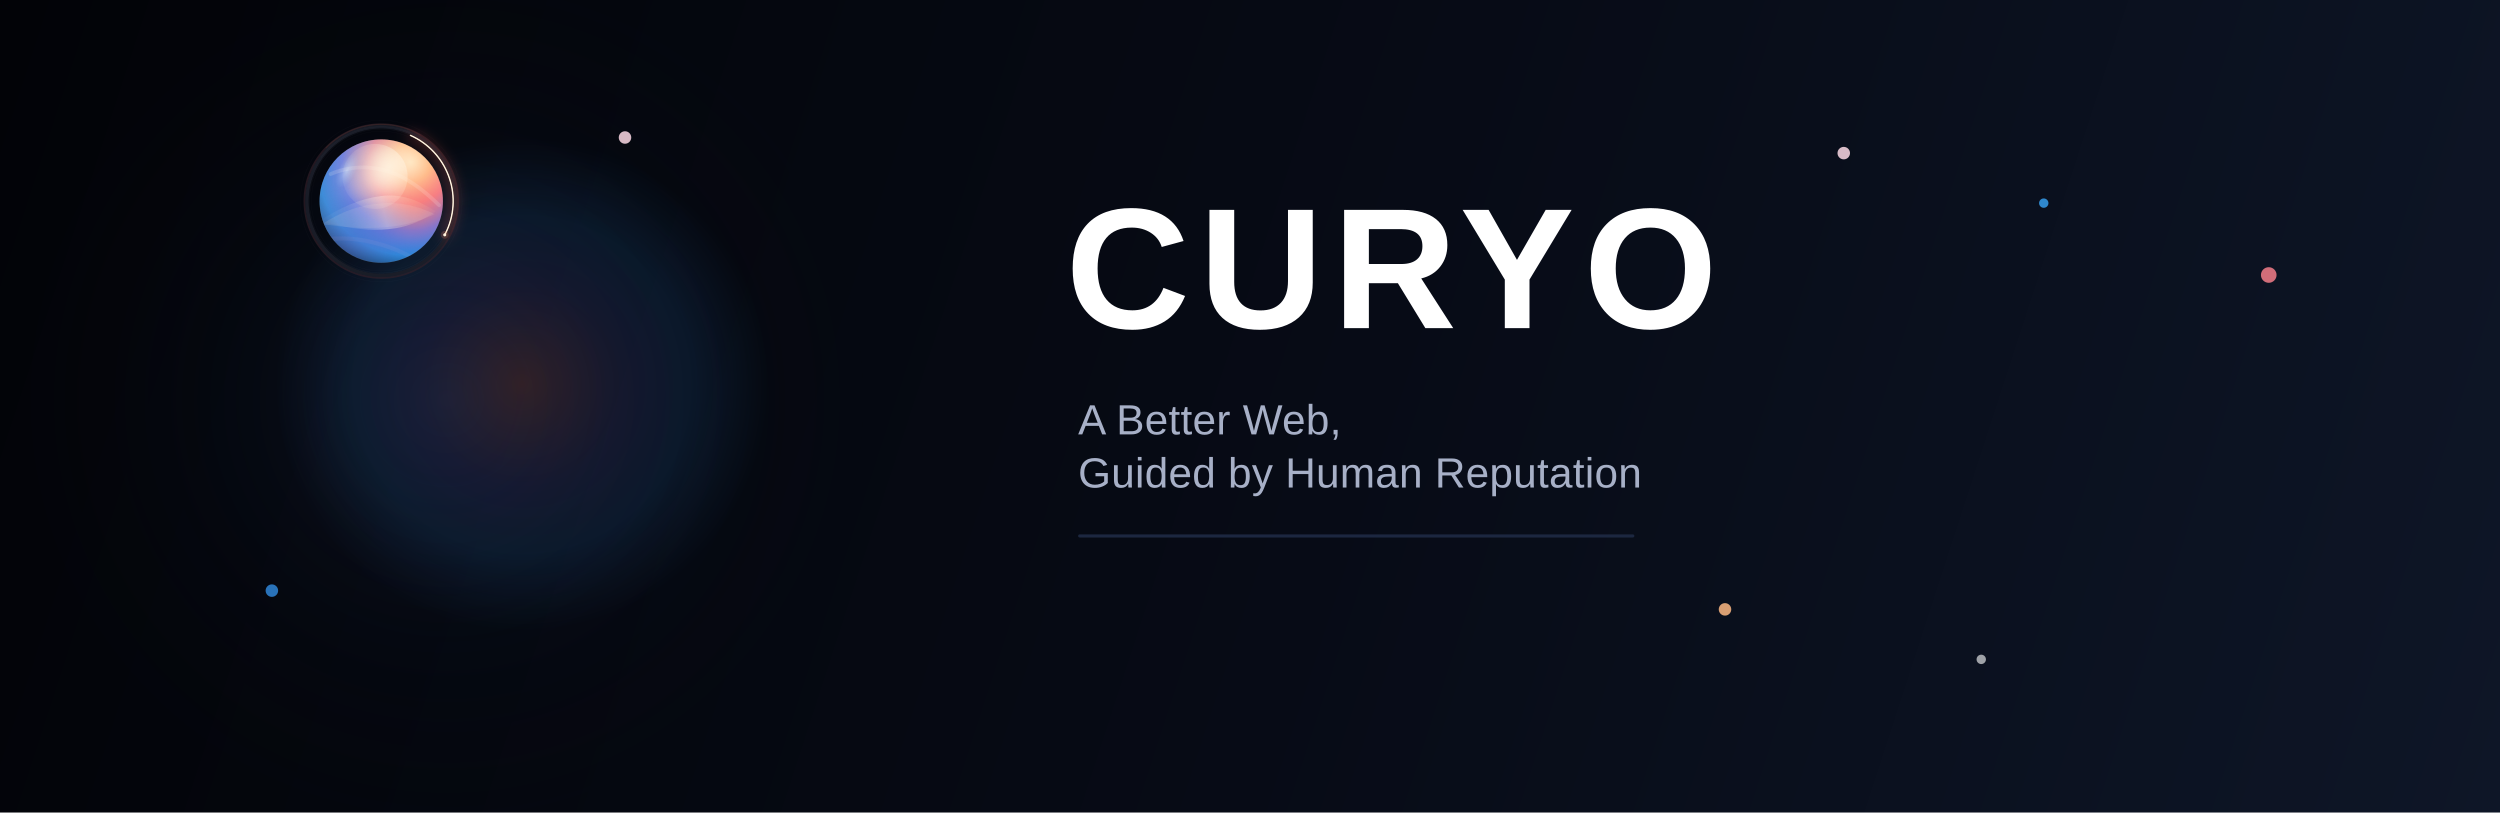
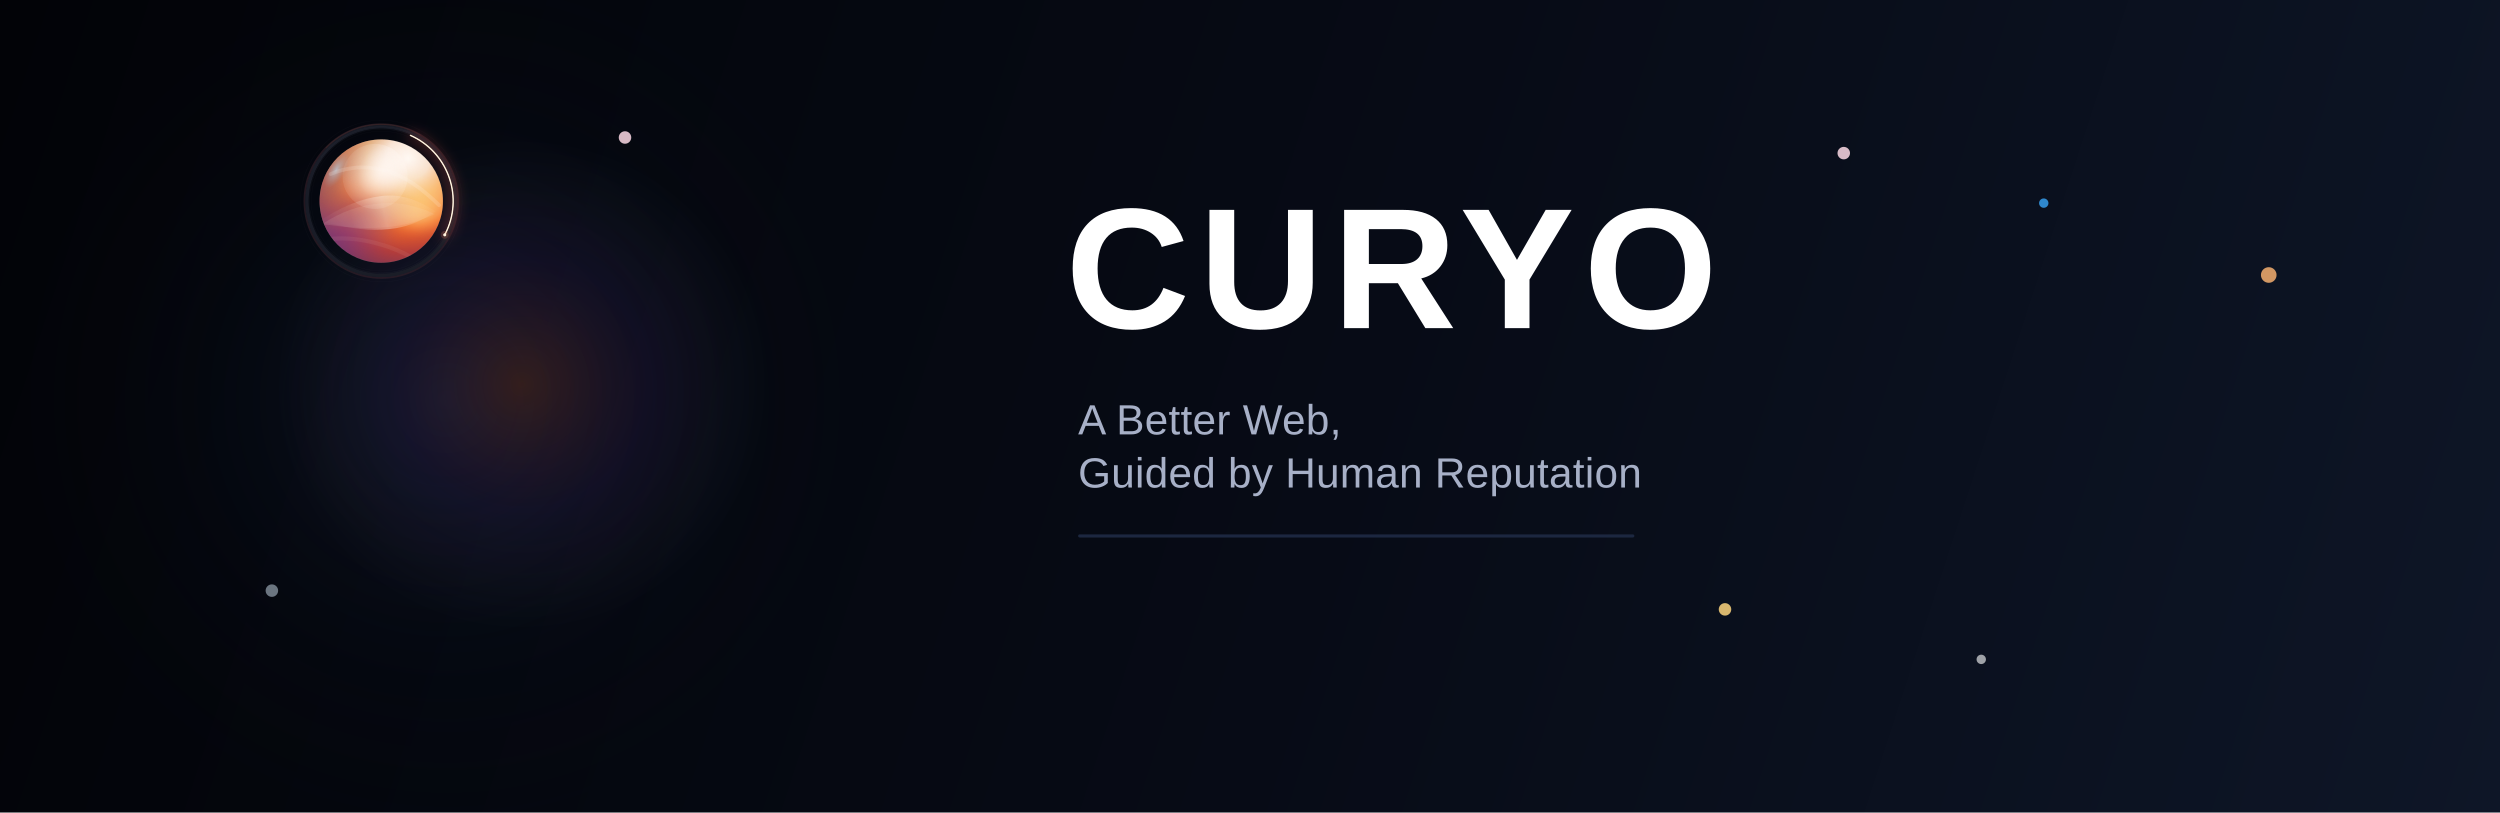
<svg xmlns="http://www.w3.org/2000/svg" viewBox="0 0 1600 520" width="1600" height="520" fill="none">
  <defs>
    <linearGradient id="banner-bg" x1="0" y1="0" x2="1600" y2="520" gradientUnits="userSpaceOnUse">
      <stop offset="0%" stop-color="#020307" />
      <stop offset="54%" stop-color="#070B16" />
      <stop offset="100%" stop-color="#0E1627" />
    </linearGradient>
    <radialGradient id="banner-left-glow" cx="286" cy="256" r="290" gradientUnits="userSpaceOnUse">
      <stop offset="0%" stop-color="#141D32" stop-opacity="0.55" />
      <stop offset="56%" stop-color="#0B1222" stop-opacity="0.16" />
      <stop offset="100%" stop-color="#05070D" stop-opacity="0" />
    </radialGradient>
    <radialGradient id="banner-core-glow" cx="334" cy="246" r="158" gradientUnits="userSpaceOnUse">
-       <stop offset="0%" stop-color="#FF7E64" stop-opacity="0.16" />
-       <stop offset="42%" stop-color="#6D73E0" stop-opacity="0.12" />
-       <stop offset="68%" stop-color="#2F86D9" stop-opacity="0.12" />
-       <stop offset="100%" stop-color="#2F86D9" stop-opacity="0" />
+       <stop offset="0%" stop-color="#F26426" stop-opacity="0.18" />
+       <stop offset="52%" stop-color="#6B37A5" stop-opacity="0.1" />
+       <stop offset="100%" stop-color="#7E8996" stop-opacity="0" />
    </radialGradient>
-     <radialGradient id="banner-mark-orb-base" cx="0" cy="0" r="1" gradientUnits="userSpaceOnUse" gradientTransform="translate(874 472) rotate(136) scale(728 704)">
-       <stop stop-color="#FFE1B5" />
-       <stop offset="0.16" stop-color="#FFBA84" />
-       <stop offset="0.34" stop-color="#F57E8A" />
-       <stop offset="0.56" stop-color="#6D73E0" />
-       <stop offset="0.76" stop-color="#2F86D9" />
-       <stop offset="1" stop-color="#0B2134" />
+     <radialGradient id="banner-mark-orb-base" cx="0" cy="0" r="1" gradientUnits="userSpaceOnUse" gradientTransform="translate(856 450) rotate(136) scale(720 702)">
+       <stop stop-color="#FFF8F2" />
+       <stop offset="0.18" stop-color="#F8E1D0" />
+       <stop offset="0.34" stop-color="#F7B070" />
+       <stop offset="0.56" stop-color="#F26426" />
+       <stop offset="0.78" stop-color="#B23C3B" />
+       <stop offset="1" stop-color="#6A345F" />
    </radialGradient>
-     <radialGradient id="banner-mark-orb-rim" cx="0" cy="0" r="1" gradientUnits="userSpaceOnUse" gradientTransform="translate(500 522) rotate(28) scale(256 552)">
-       <stop stop-color="#B7D7FB" stop-opacity="0.7" />
-       <stop offset="0.2" stop-color="#76A6D6" stop-opacity="0.28" />
-       <stop offset="1" stop-color="#76A6D6" stop-opacity="0" />
+     <radialGradient id="banner-mark-orb-rim" cx="0" cy="0" r="1" gradientUnits="userSpaceOnUse" gradientTransform="translate(438 516) rotate(30) scale(240 540)">
+       <stop stop-color="#AFC5D7" stop-opacity="0.82" />
+       <stop offset="0.22" stop-color="#7E8996" stop-opacity="0.34" />
+       <stop offset="1" stop-color="#7E8996" stop-opacity="0" />
    </radialGradient>
-     <radialGradient id="banner-mark-soft-white" cx="0" cy="0" r="1" gradientUnits="userSpaceOnUse" gradientTransform="translate(742 504) rotate(136) scale(340 272)">
-       <stop stop-color="#FFF4E2" stop-opacity="0.8" />
-       <stop offset="0.52" stop-color="#FFF4E2" stop-opacity="0.24" />
-       <stop offset="1" stop-color="#FFF4E2" stop-opacity="0" />
+     <radialGradient id="banner-mark-soft-white" cx="0" cy="0" r="1" gradientUnits="userSpaceOnUse" gradientTransform="translate(710 520) rotate(128) scale(330 260)">
+       <stop stop-color="#FFF8F3" stop-opacity="0.74" />
+       <stop offset="0.52" stop-color="#FFF8F3" stop-opacity="0.2" />
+       <stop offset="1" stop-color="#FFF8F3" stop-opacity="0" />
    </radialGradient>
    <radialGradient id="banner-mark-coral-bloom" cx="0" cy="0" r="1" gradientUnits="userSpaceOnUse" gradientTransform="translate(910 754) rotate(158) scale(294 236)">
-       <stop stop-color="#FF7E64" stop-opacity="0.42" />
-       <stop offset="1" stop-color="#FF7E64" stop-opacity="0" />
+       <stop stop-color="#FFD77E" stop-opacity="0.82" />
+       <stop offset="1" stop-color="#FFD77E" stop-opacity="0" />
    </radialGradient>
-     <radialGradient id="banner-mark-violet-pocket" cx="0" cy="0" r="1" gradientUnits="userSpaceOnUse" gradientTransform="translate(520 926) rotate(-18) scale(356 258)">
-       <stop stop-color="#7E52BA" stop-opacity="0.32" />
-       <stop offset="1" stop-color="#7E52BA" stop-opacity="0" />
+     <radialGradient id="banner-mark-violet-pocket" cx="0" cy="0" r="1" gradientUnits="userSpaceOnUse" gradientTransform="translate(500 866) rotate(-26) scale(334 244)">
+       <stop stop-color="#6B37A5" stop-opacity="0.54" />
+       <stop offset="1" stop-color="#6B37A5" stop-opacity="0" />
    </radialGradient>
-     <radialGradient id="banner-mark-blue-pocket" cx="0" cy="0" r="1" gradientUnits="userSpaceOnUse" gradientTransform="translate(560 840) rotate(8) scale(358 194)">
-       <stop stop-color="#2F8EDF" stop-opacity="0.32" />
-       <stop offset="0.56" stop-color="#4D88D7" stop-opacity="0.2" />
-       <stop offset="1" stop-color="#4D88D7" stop-opacity="0" />
+     <radialGradient id="banner-mark-blue-pocket" cx="0" cy="0" r="1" gradientUnits="userSpaceOnUse" gradientTransform="translate(620 760) rotate(8) scale(320 180)">
+       <stop stop-color="#8C4A53" stop-opacity="0.36" />
+       <stop offset="0.58" stop-color="#C46A4A" stop-opacity="0.22" />
+       <stop offset="1" stop-color="#C46A4A" stop-opacity="0" />
    </radialGradient>
    <linearGradient id="banner-mark-fold-sheen" x1="290" y1="820" x2="1036" y2="650" gradientUnits="userSpaceOnUse">
      <stop stop-color="#FFF7F0" stop-opacity="0" />
      <stop offset="0.3" stop-color="#FFF7F0" stop-opacity="0.08" />
-       <stop offset="0.56" stop-color="#FFF7F0" stop-opacity="0.32" />
-       <stop offset="0.82" stop-color="#FFD7B2" stop-opacity="0.16" />
+       <stop offset="0.56" stop-color="#FFF7F0" stop-opacity="0.34" />
+       <stop offset="0.82" stop-color="#FFD7B2" stop-opacity="0.18" />
      <stop offset="1" stop-color="#FFD7B2" stop-opacity="0" />
    </linearGradient>
    <linearGradient id="banner-mark-flare-gradient" x1="860" y1="260" x2="1050" y2="736" gradientUnits="userSpaceOnUse">
      <stop stop-color="#F45C4D" />
      <stop offset="0.24" stop-color="#FF8A5D" />
      <stop offset="0.56" stop-color="#FFC37A" />
      <stop offset="0.82" stop-color="#FFE1A7" />
      <stop offset="1" stop-color="#FFF4DB" />
    </linearGradient>
    <linearGradient id="banner-mark-flare-core" x1="870" y1="280" x2="1036" y2="716" gradientUnits="userSpaceOnUse">
      <stop stop-color="#FF9E78" />
      <stop offset="0.48" stop-color="#FFF0CF" />
      <stop offset="1" stop-color="#FFF8ED" />
    </linearGradient>
    <filter id="banner-mark-blur-40" x="0" y="0" width="1400" height="1400" filterUnits="userSpaceOnUse" color-interpolation-filters="sRGB">
      <feGaussianBlur stdDeviation="40" />
    </filter>
    <clipPath id="banner-mark-orb-clip">
      <circle cx="700" cy="700" r="360" />
    </clipPath>
    <symbol id="banner-mark" viewBox="0 0 1400 1400">
      <circle cx="700" cy="700" r="472" stroke="#FFFFFF" stroke-opacity="0.03" stroke-width="2" />
      <circle cx="700" cy="700" r="448" stroke="#342129" stroke-opacity="0.66" stroke-width="12" />
      <circle cx="700" cy="700" r="434" stroke="#1A1E28" stroke-opacity="0.96" stroke-width="20" />
      <circle cx="700" cy="700" r="420" stroke="#FFFFFF" stroke-opacity="0.055" stroke-width="2" />
      <circle cx="700" cy="700" r="408" stroke="#FFFFFF" stroke-opacity="0.038" stroke-width="1.4" />
      <circle cx="700" cy="700" r="448" stroke="#F3A16E" stroke-opacity="0.08" stroke-width="6" stroke-linecap="round" stroke-dasharray="598 2218" transform="rotate(-136 700 700)" />
      <circle cx="700" cy="700" r="434" stroke="#FFFFFF" stroke-opacity="0.04" stroke-width="2.2" stroke-linecap="round" stroke-dasharray="536 2130" transform="rotate(-136 700 700)" />
      <g filter="url(#banner-mark-blur-40)">
        <circle cx="700" cy="700" r="420" stroke="#F45C4D" stroke-opacity="0.54" stroke-width="28" stroke-linecap="round" stroke-dasharray="689.1 1949.9" transform="rotate(-66 700 700)" />
      </g>
      <circle cx="700" cy="700" r="420" stroke="#6D352A" stroke-opacity="0.42" stroke-width="10" stroke-linecap="round" stroke-dasharray="689.1 1949.9" transform="rotate(-66 700 700)" />
      <circle cx="700" cy="700" r="420" stroke="url(#banner-mark-flare-gradient)" stroke-width="8" stroke-linecap="round" stroke-dasharray="689.1 1949.9" transform="rotate(-66 700 700)" />
      <circle cx="700" cy="700" r="420" stroke="url(#banner-mark-flare-core)" stroke-width="2.4" stroke-linecap="round" stroke-dasharray="689.1 1949.9" transform="rotate(-66 700 700)" />
      <circle cx="1070.8" cy="897.2" r="23" fill="#FF8D65" fill-opacity="0.18" />
      <circle cx="1070.8" cy="897.2" r="9" fill="#FFF3DF" />
      <circle cx="700" cy="700" r="360" fill="url(#banner-mark-orb-base)" />
      <circle cx="700" cy="700" r="360" fill="url(#banner-mark-orb-rim)" />
      <g clip-path="url(#banner-mark-orb-clip)">
        <g filter="url(#banner-mark-blur-40)">
-           <ellipse cx="700" cy="528" rx="292" ry="192" fill="url(#banner-mark-soft-white)" />
-           <ellipse cx="910" cy="700" rx="270" ry="232" fill="url(#banner-mark-coral-bloom)" />
-           <ellipse cx="504" cy="926" rx="300" ry="224" fill="url(#banner-mark-violet-pocket)" />
-           <ellipse cx="612" cy="818" rx="344" ry="194" fill="url(#banner-mark-blue-pocket)" />
+           <ellipse cx="672" cy="538" rx="280" ry="184" fill="url(#banner-mark-soft-white)" />
+           <ellipse cx="930" cy="640" rx="246" ry="214" fill="url(#banner-mark-coral-bloom)" />
+           <ellipse cx="508" cy="904" rx="286" ry="218" fill="url(#banner-mark-violet-pocket)" />
+           <ellipse cx="662" cy="774" rx="316" ry="176" fill="url(#banner-mark-blue-pocket)" />
        </g>
        <path d="M330 822C464 734 582 684 704 670C810 658 902 686 1018 760C944 812 868 844 788 858C680 876 560 868 442 840C404 832 368 826 330 822Z" fill="url(#banner-mark-fold-sheen)" />
-         <path d="M350 838C466 760 574 724 694 714C808 704 906 726 1012 776C932 814 852 838 766 848C642 864 520 858 402 840C384 838 366 838 350 838Z" fill="#FFF4E2" fill-opacity="0.11" />
+         <path d="M350 838C466 760 574 724 694 714C808 704 906 726 1012 776C932 814 852 838 766 848C642 864 520 858 402 840C384 838 366 838 350 838Z" fill="#F5E3D2" fill-opacity="0.11" />
        <path d="M404 542C518 494 634 492 752 530C842 560 938 626 1038 724" stroke="#FFF7F1" stroke-opacity="0.16" stroke-width="22" stroke-linecap="round" />
-         <path d="M344 930C456 908 574 916 706 956C820 990 910 1040 988 1110" stroke="#C8ADD6" stroke-opacity="0.085" stroke-width="24" stroke-linecap="round" />
+         <path d="M344 930C456 908 574 916 706 956C820 990 910 1040 988 1110" stroke="#E2B2A0" stroke-opacity="0.1" stroke-width="24" stroke-linecap="round" />
        <circle cx="1118" cy="490" r="50" fill="#FFF9F2" fill-opacity="0.9" />
        <circle cx="664" cy="556" r="190" fill="url(#banner-mark-soft-white)" />
      </g>
      <circle cx="700" cy="700" r="360" fill="none" stroke="#FFF8F2" stroke-opacity="0.14" stroke-width="2" />
    </symbol>
  </defs>
  <rect width="1600" height="520" fill="url(#banner-bg)" />
  <circle cx="286" cy="256" r="290" fill="url(#banner-left-glow)" />
  <circle cx="334" cy="246" r="158" fill="url(#banner-core-glow)" />
  <g opacity="0.84">
    <circle cx="1180" cy="98" r="4" fill="#FFDCE7" />
    <circle cx="1308" cy="130" r="3" fill="#359EEE" />
-     <circle cx="1452" cy="176" r="5" fill="#F57E8A" />
-     <circle cx="1104" cy="390" r="4" fill="#FFBA84" />
+     <circle cx="1452" cy="176" r="5" fill="#F7B070" />
+     <circle cx="1104" cy="390" r="4" fill="#FFD77E" />
    <circle cx="1268" cy="422" r="3" fill="#FFFFFF" fill-opacity="0.72" />
    <circle cx="238" cy="122" r="3" fill="#FFFFFF" fill-opacity="0.72" />
    <circle cx="400" cy="88" r="4" fill="#FFDCE7" />
-     <circle cx="174" cy="378" r="4" fill="#2F86D9" />
+     <circle cx="174" cy="378" r="4" fill="#7E8996" />
  </g>
  <use href="#banner-mark" transform="translate(8 52) scale(0.295)" />
  <text x="682" y="210" font-family="'Helvetica Neue', Arial, sans-serif" font-size="110" font-weight="700" fill="#FFFFFF" letter-spacing="6">
    CURYO
  </text>
  <text x="690" y="278" font-family="'Helvetica Neue', Arial, sans-serif" font-size="27" font-weight="400" fill="#A7B0C7" letter-spacing=".2">
    <tspan x="690" dy="0">A Better Web,</tspan>
    <tspan x="690" dy="34">Guided by Human Reputation</tspan>
  </text>
  <rect x="690" y="342" width="356" height="2" rx="1" fill="#1C2740" />
</svg>
